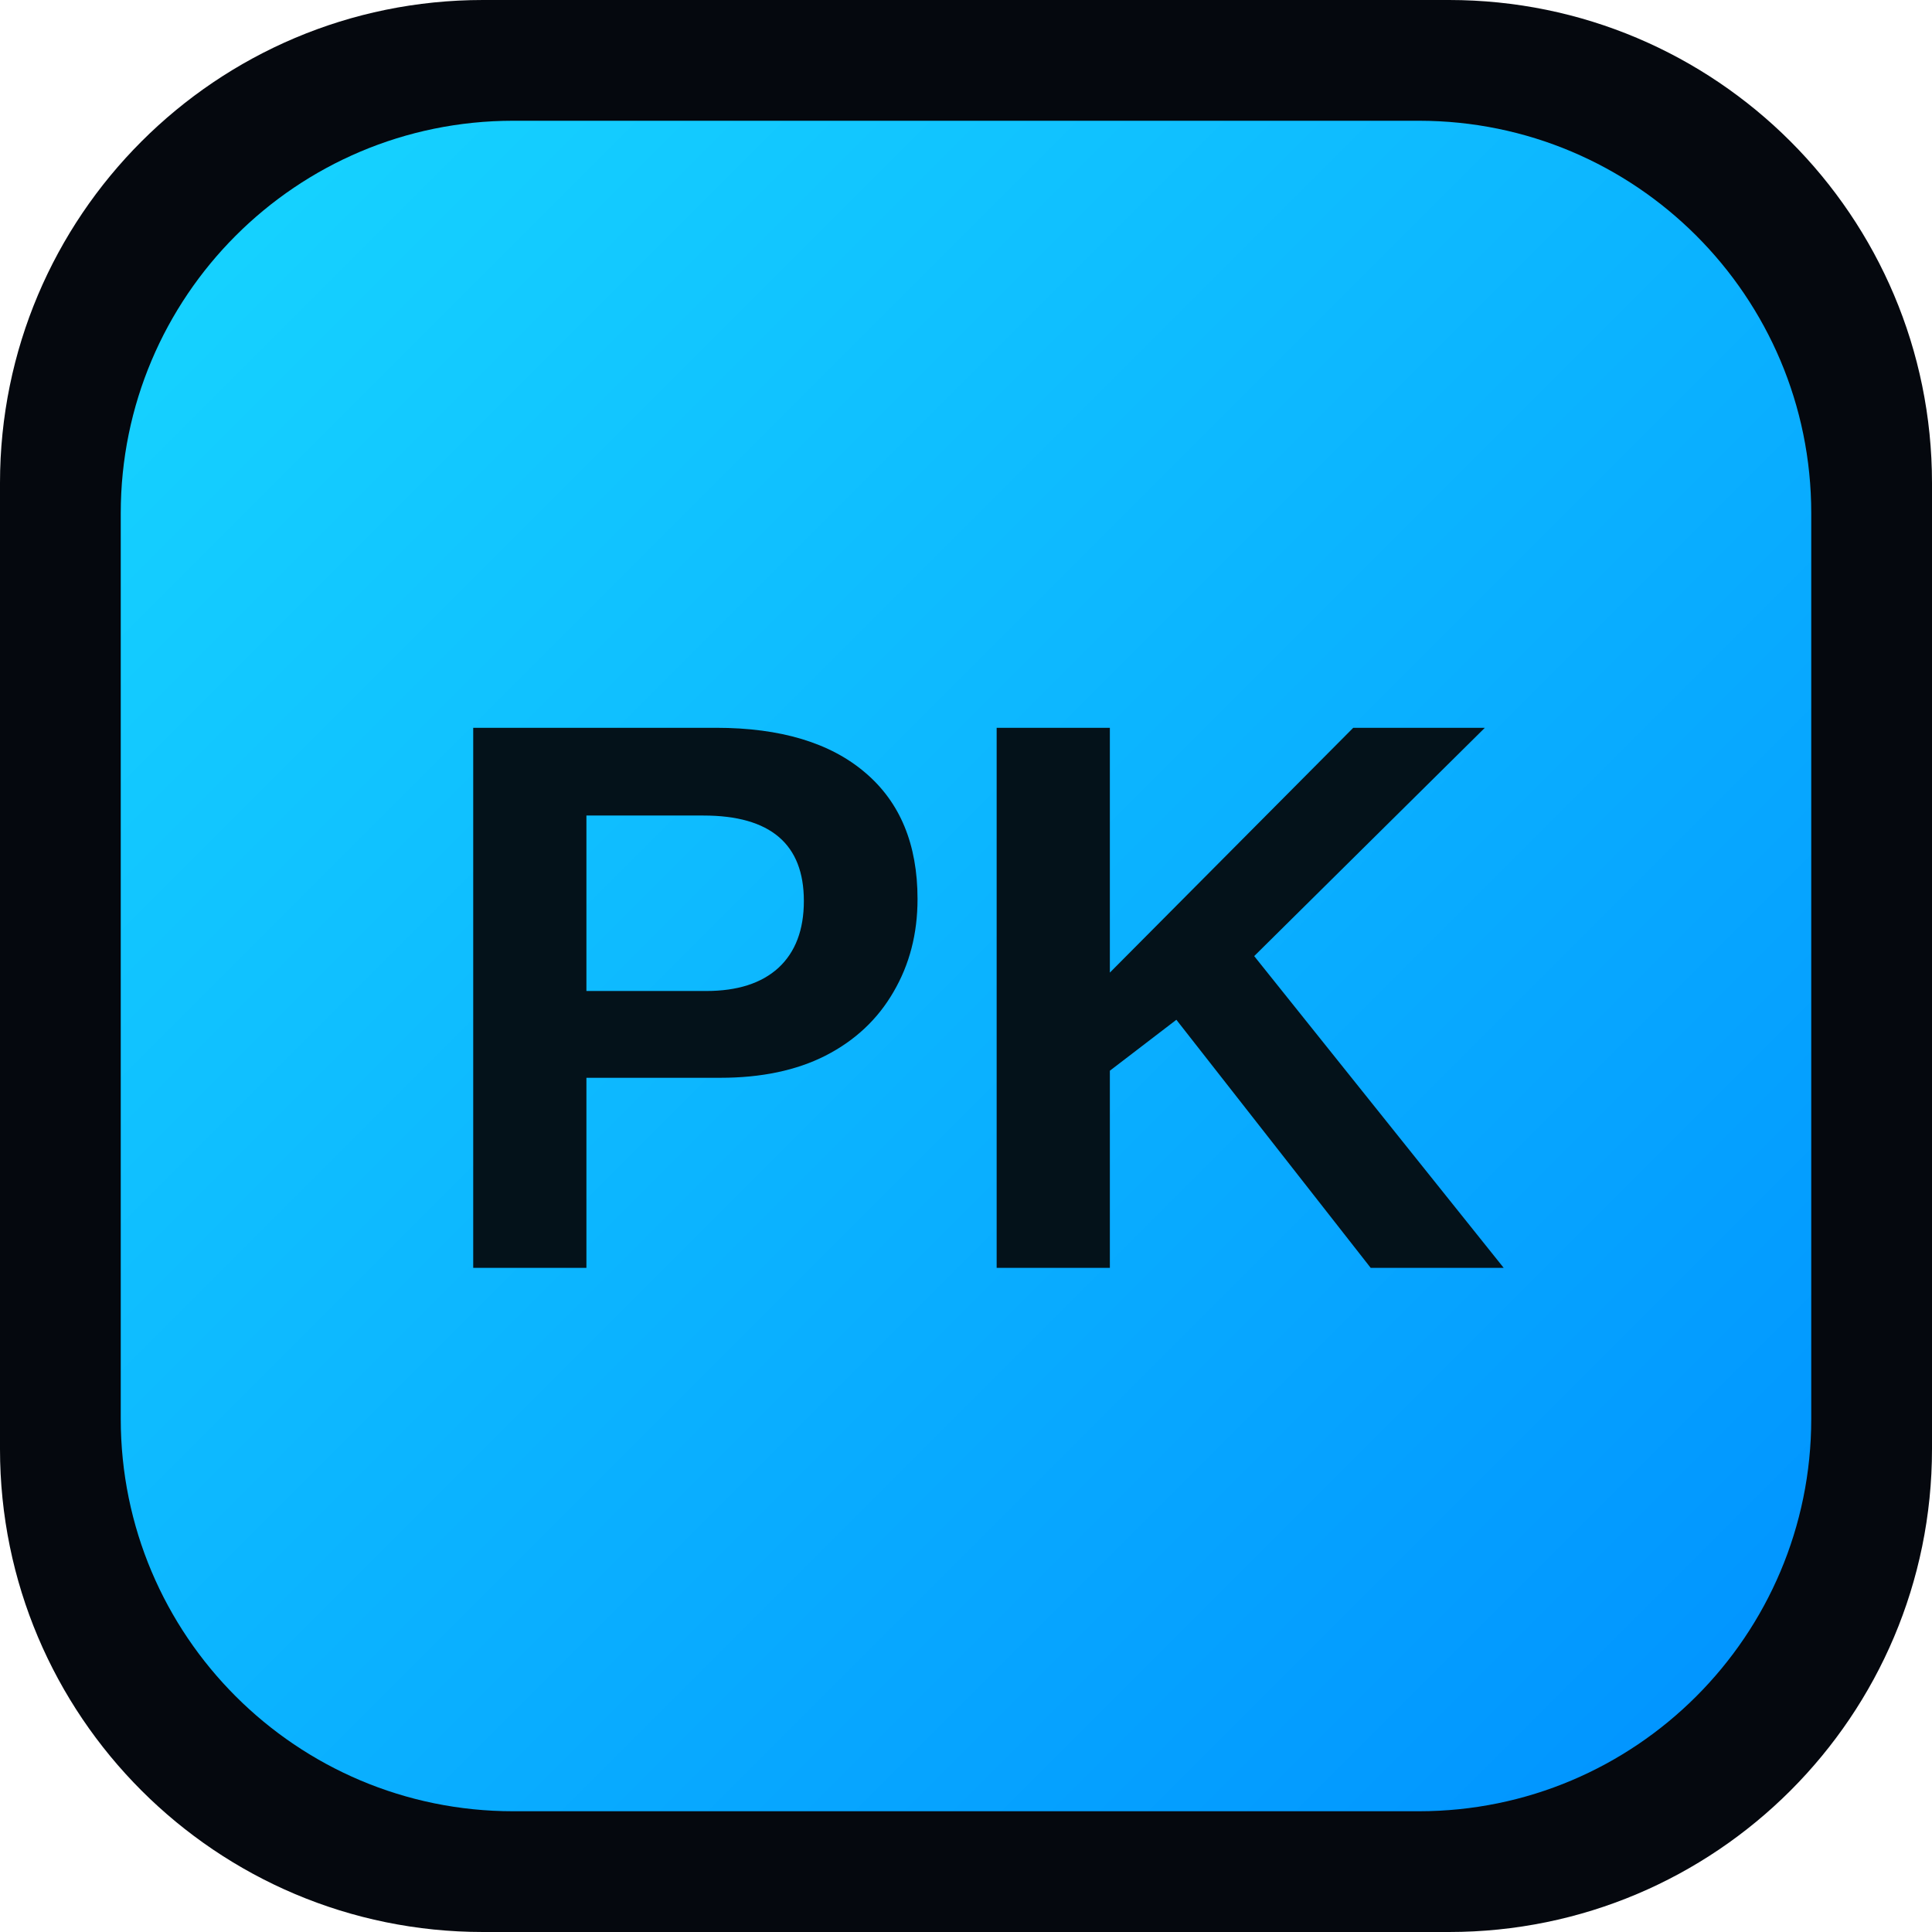
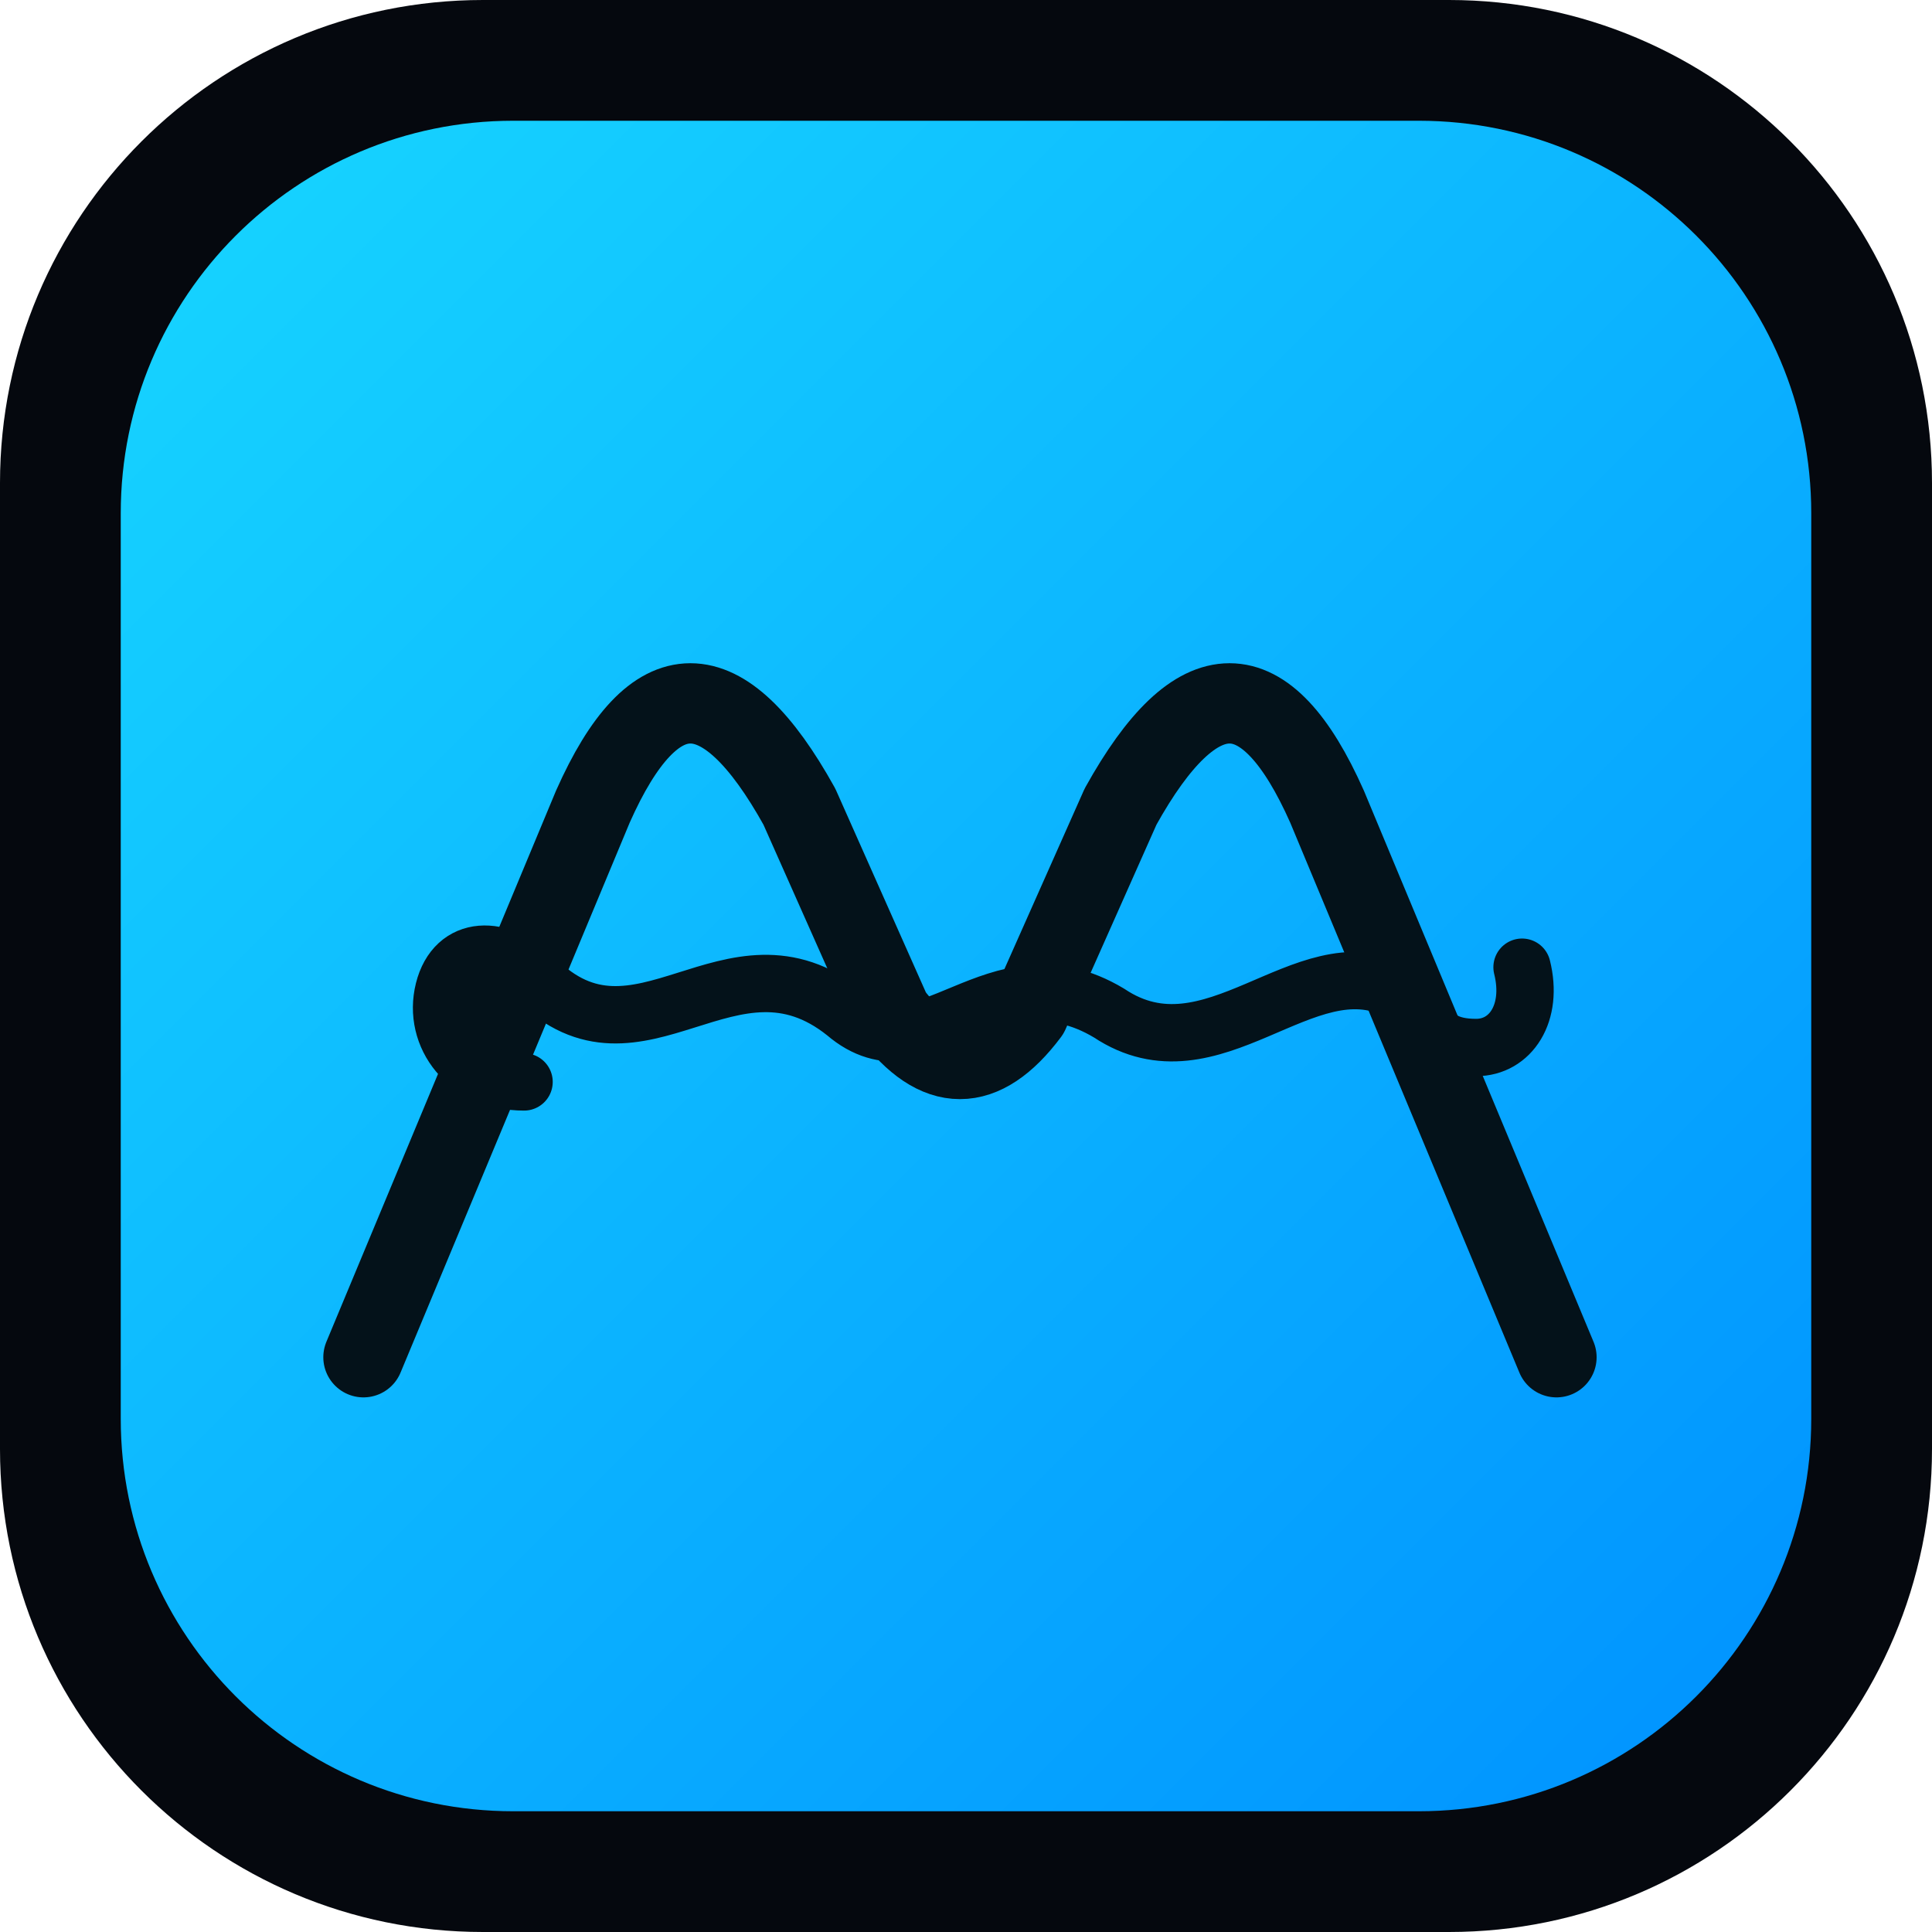
<svg xmlns="http://www.w3.org/2000/svg" viewBox="0 0 64 64">
  <defs>
    <linearGradient id="g" x1="0" y1="0" x2="1" y2="1">
      <stop offset="0" stop-color="#17d6ff" />
      <stop offset="1" stop-color="#0091ff" />
    </linearGradient>
  </defs>
  <rect width="64" height="64" rx="16" fill="#05080e" />
  <rect x="4" y="4" width="56" height="56" rx="13" fill="url(#g)" />
-   <text x="32" y="42" font-family="'Space Grotesk', Arial, sans-serif" font-weight="700" font-size="26" fill="#04121a" text-anchor="middle">PK</text>
+   <g transform="translate(9,10) scale(0.38)">
+     <path d="M8,92 L28,44 Q36,26 46,44 L54,62 Q60,70 66,62 L74,44 Q84,26 92,44 L112,92" fill="none" stroke="#04121a" stroke-width="7" stroke-linecap="round" stroke-linejoin="round" />
+     <path d="M22,68 C17,68 14,64 15,60 C16,56 20,56 23,59 C32,68 40,54 50,62 C57,68 63,56 73,62 C82,68 90,56 98,60 C101,61.5 100,65 105,65 C108,65 110,62 109,58" fill="none" stroke="#04121a" stroke-width="5" stroke-linecap="round" stroke-linejoin="round" />
+   </g>
</svg>
